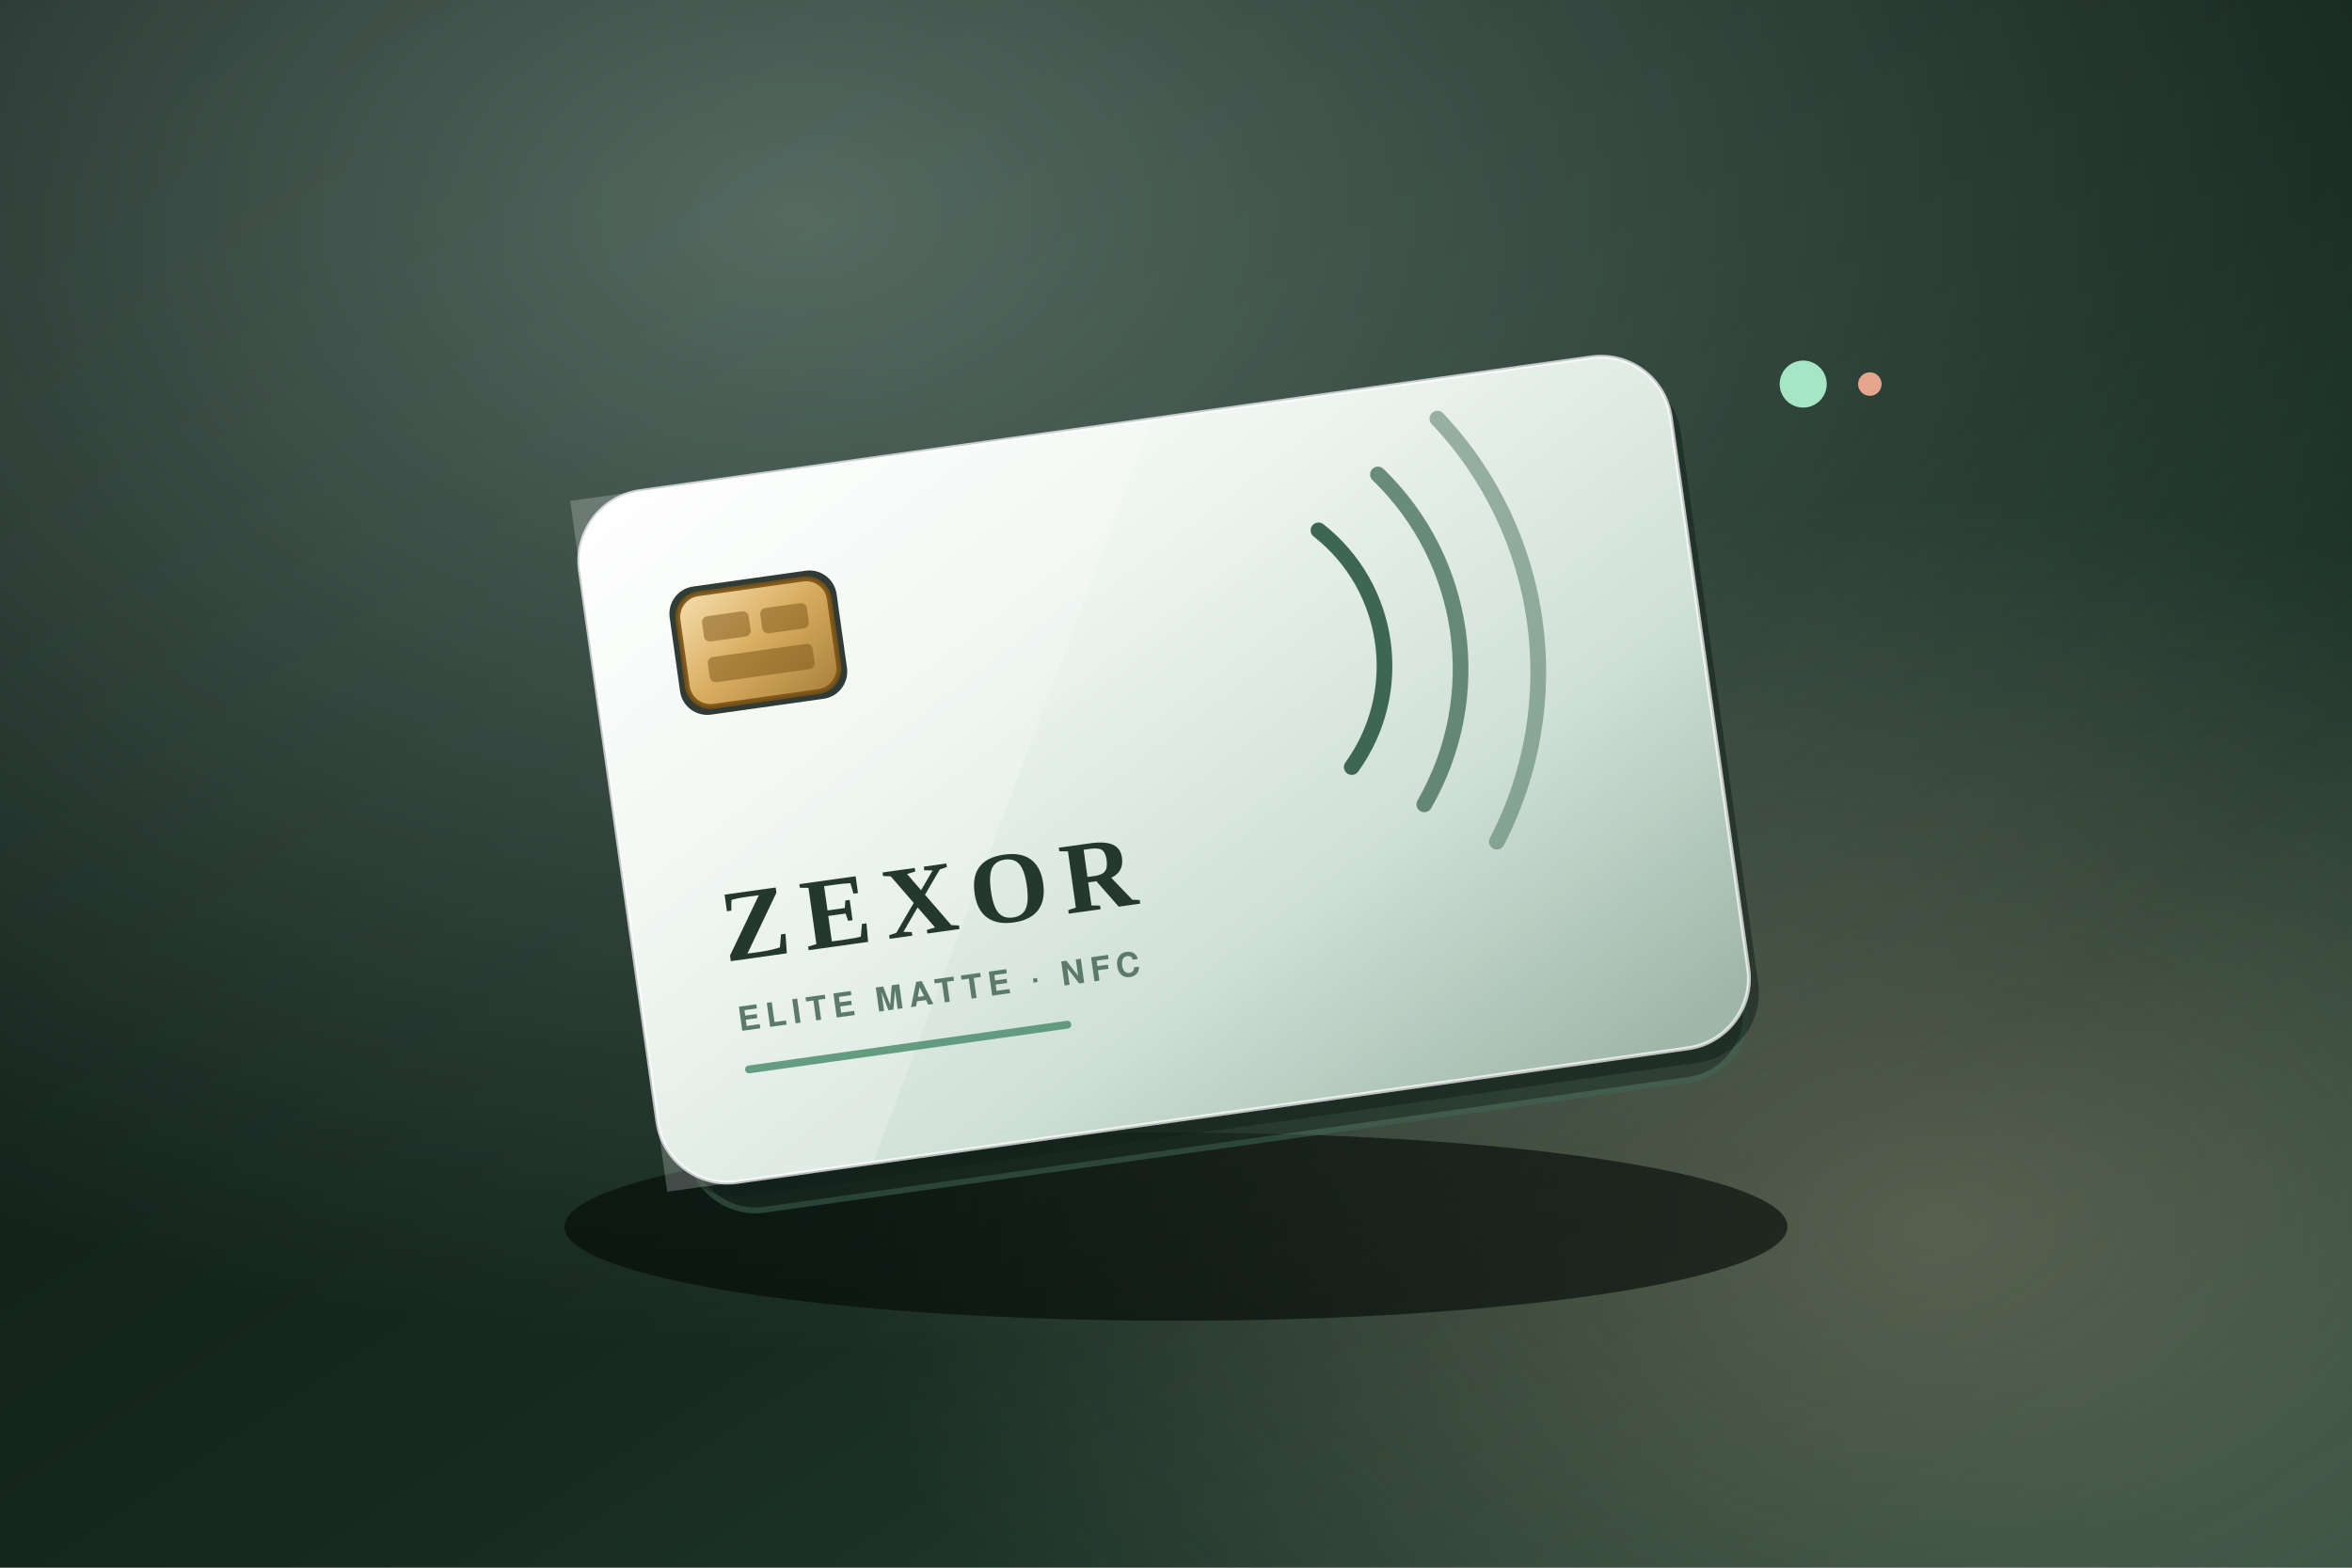
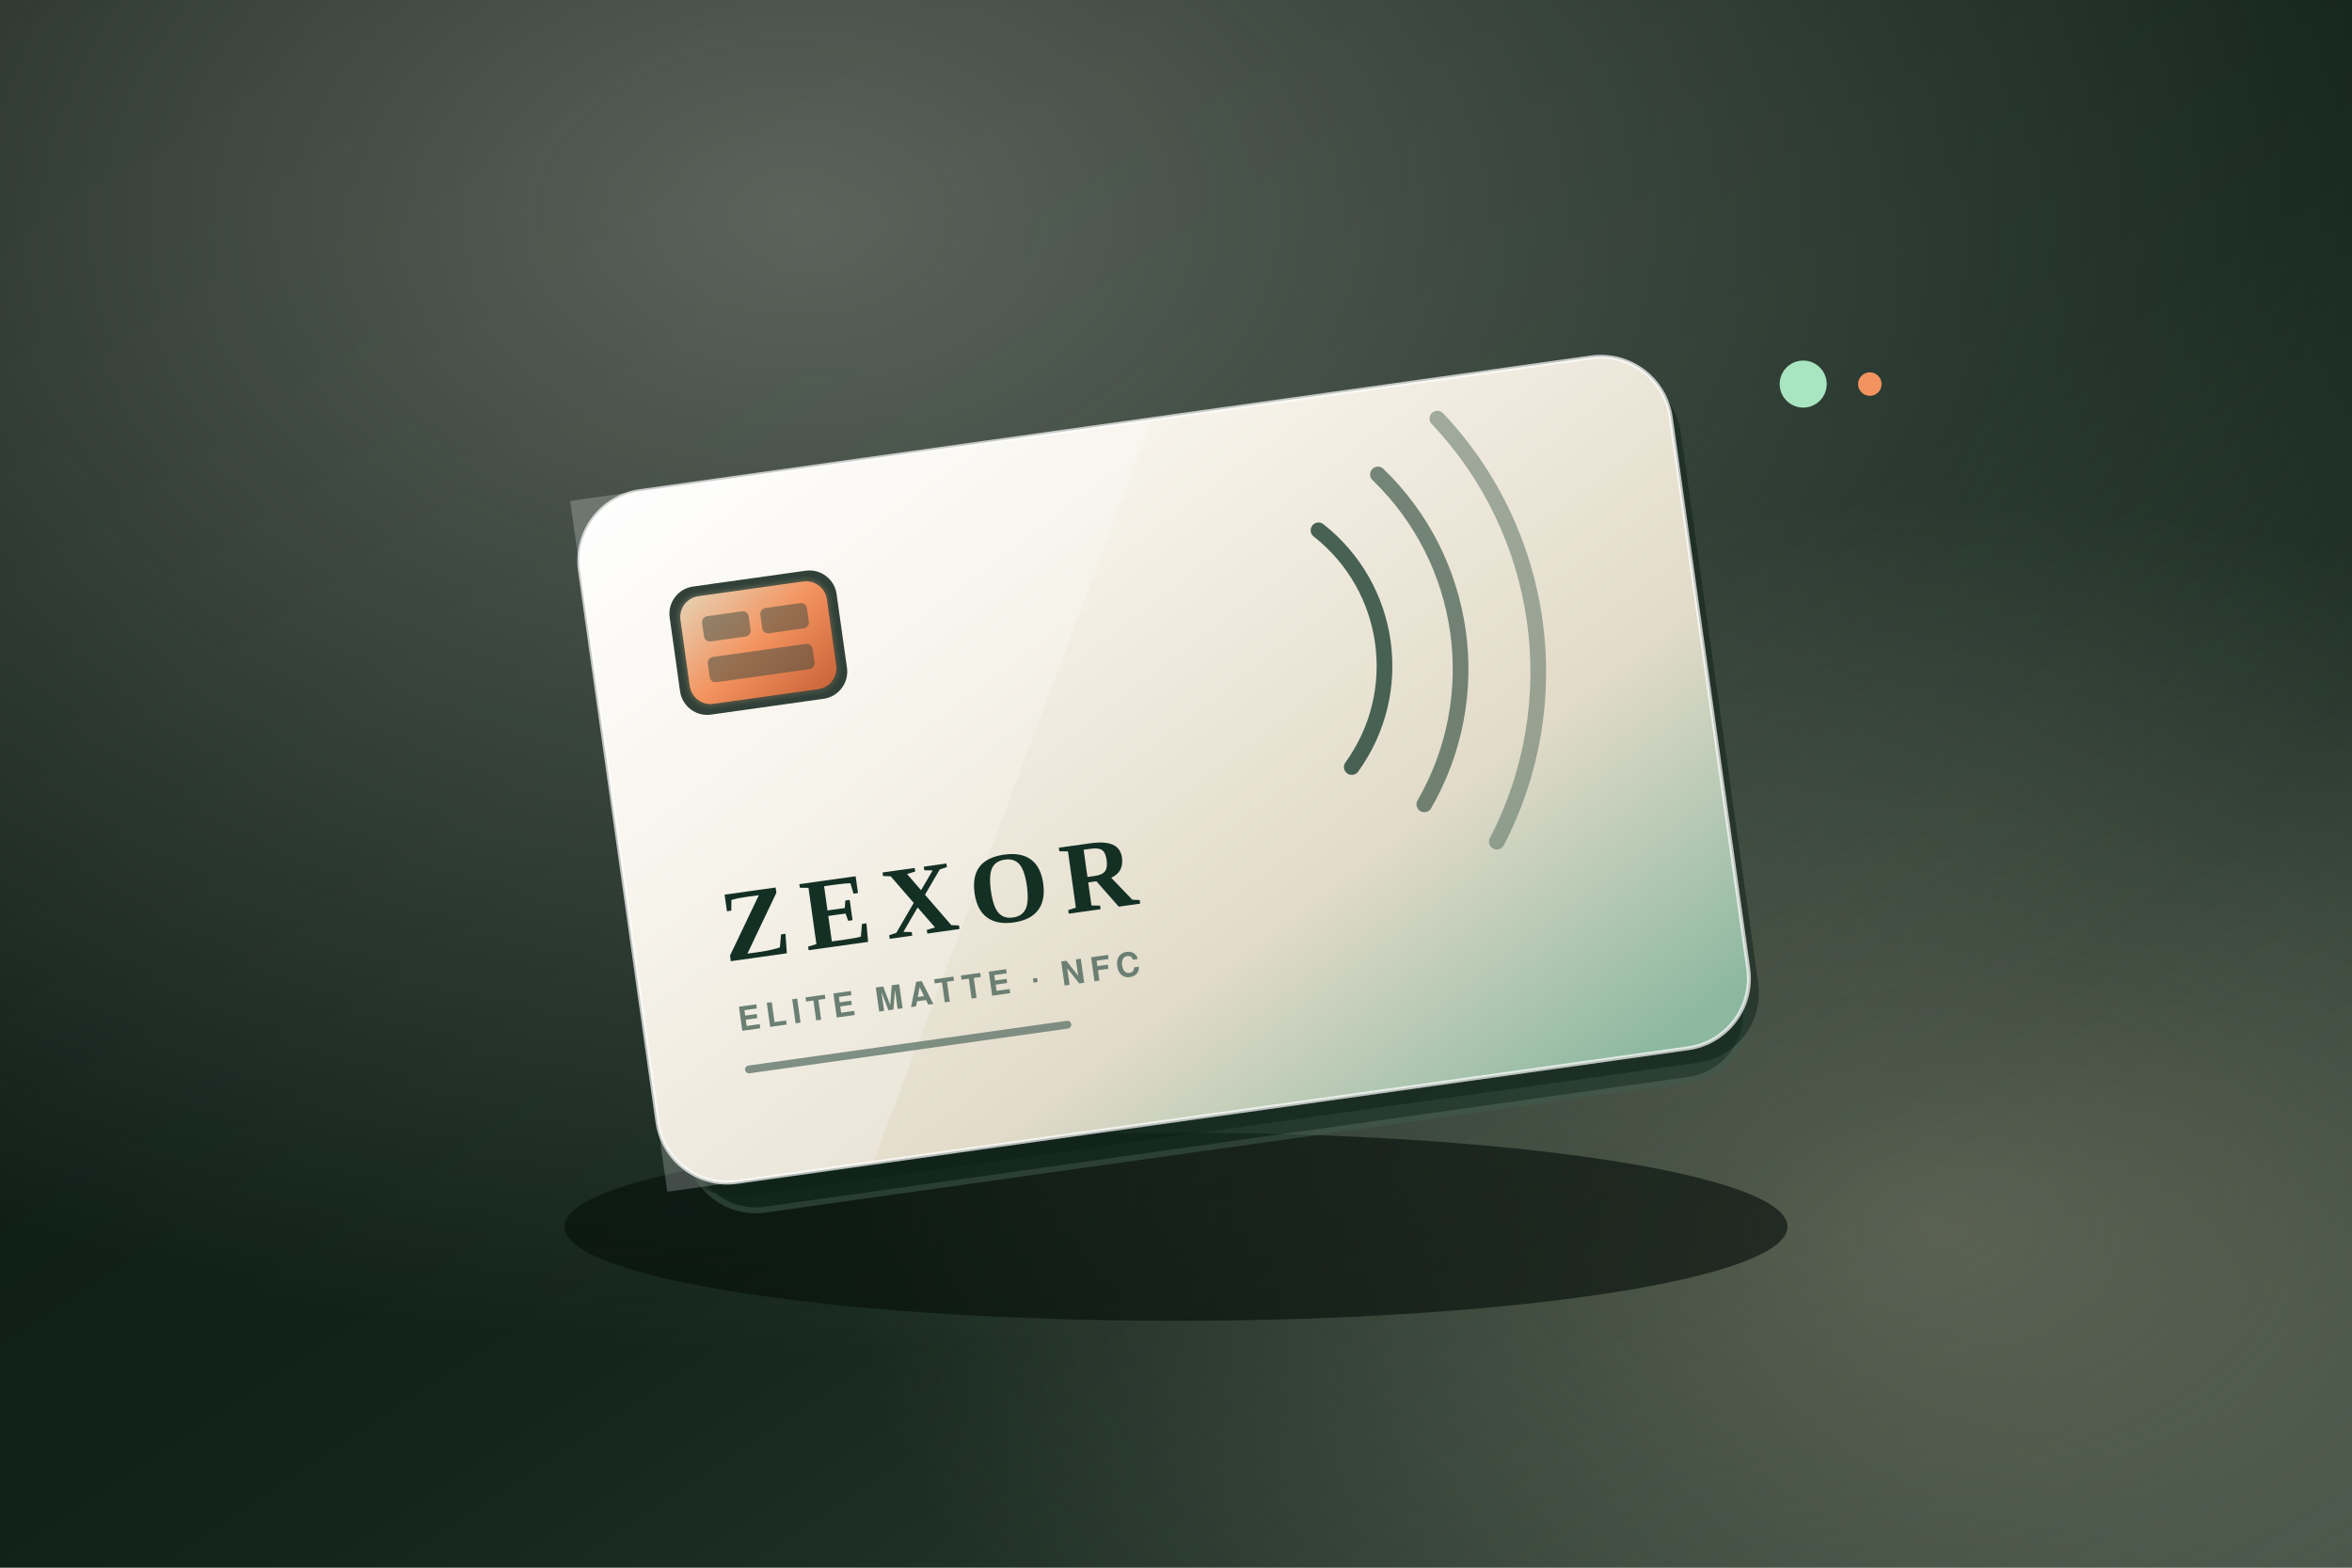
<svg xmlns="http://www.w3.org/2000/svg" viewBox="0 0 1200 800" preserveAspectRatio="xMidYMid slice" role="img" aria-label="ZEXOR Elite Matte NFC card">
  <defs>
    <linearGradient id="e-bg" x1="0" y1="0" x2="1" y2="1">
-       <stop offset="0%" stop-color="#0b1511" />
-       <stop offset="55%" stop-color="#16281f" />
-       <stop offset="100%" stop-color="#2b4a3a" />
+       <stop offset="0%" stop-color="#08140F" />
+       <stop offset="55%" stop-color="#12241B" />
+       <stop offset="100%" stop-color="#3A4A3F" />
    </linearGradient>
    <radialGradient id="e-key" cx="34%" cy="14%" r="72%">
-       <stop offset="0%" stop-color="#dcfff2" stop-opacity="0.34" />
-       <stop offset="100%" stop-color="#dcfff2" stop-opacity="0" />
+       <stop offset="0%" stop-color="#F4F0E6" stop-opacity="0.34" />
+       <stop offset="100%" stop-color="#F4F0E6" stop-opacity="0" />
    </radialGradient>
    <radialGradient id="e-rim" cx="82%" cy="78%" r="46%">
-       <stop offset="0%" stop-color="#f0c9ae" stop-opacity="0.26" />
-       <stop offset="100%" stop-color="#f0c9ae" stop-opacity="0" />
+       <stop offset="0%" stop-color="#E6D5B8" stop-opacity="0.26" />
+       <stop offset="100%" stop-color="#E6D5B8" stop-opacity="0" />
    </radialGradient>
    <linearGradient id="e-card" x1="0" y1="0" x2="0.9" y2="1">
-       <stop offset="0%" stop-color="#ffffff" />
-       <stop offset="34%" stop-color="#eef5f0" />
-       <stop offset="70%" stop-color="#cfe0d6" />
-       <stop offset="100%" stop-color="#9fb7a9" />
+       <stop offset="0%" stop-color="#FFFFFF" />
+       <stop offset="34%" stop-color="#F4F0E6" />
+       <stop offset="70%" stop-color="#E2DBC9" />
+       <stop offset="100%" stop-color="#8DB8A0" />
    </linearGradient>
    <linearGradient id="e-chip" x1="0" y1="0" x2="1" y2="1">
-       <stop offset="0%" stop-color="#f6dfae" />
-       <stop offset="50%" stop-color="#d8ac5f" />
-       <stop offset="100%" stop-color="#a97f3c" />
+       <stop offset="0%" stop-color="#E6D5B8" />
+       <stop offset="50%" stop-color="#F3935F" />
+       <stop offset="100%" stop-color="#C65F36" />
    </linearGradient>
  </defs>
  <rect width="1200" height="800" fill="url(#e-bg)" />
  <rect width="1200" height="800" fill="url(#e-key)" />
  <rect width="1200" height="800" fill="url(#e-rim)" />
-   <ellipse cx="600" cy="626" rx="312" ry="48" fill="#030906" opacity="0.62" />
+   <ellipse cx="600" cy="626" rx="312" ry="48" fill="#050E0A" opacity="0.62" />
  <g transform="rotate(-8 600 400)" opacity="0.55">
-     <rect x="328" y="242" width="544" height="344" rx="34" fill="#1b2f26" />
-     <rect x="328" y="242" width="544" height="344" rx="34" fill="none" stroke="#3f6653" stroke-width="3" />
+     <rect x="328" y="242" width="544" height="344" rx="34" fill="#143024" />
+     <rect x="328" y="242" width="544" height="344" rx="34" fill="none" stroke="#3F5A4C" stroke-width="3" />
  </g>
  <g transform="rotate(-8 600 400)">
-     <rect x="318" y="222" width="562" height="356" rx="36" fill="#0f1e17" opacity="0.5" />
+     <rect x="318" y="222" width="562" height="356" rx="36" fill="#0E2018" opacity="0.5" />
    <rect x="314" y="214" width="562" height="356" rx="36" fill="url(#e-card)" />
-     <rect x="314" y="214" width="562" height="356" rx="36" fill="none" stroke="#ffffff" stroke-opacity="0.7" stroke-width="2" />
-     <path d="M314 214 L614 214 L420 570 L314 570 Z" fill="#ffffff" opacity="0.22" />
-     <rect x="356" y="266" width="86" height="66" rx="14" fill="#0d1a14" opacity="0.85" />
+     <rect x="314" y="214" width="562" height="356" rx="36" fill="none" stroke="#FFFFFF" stroke-opacity="0.7" stroke-width="2" />
+     <path d="M314 214 L614 214 L420 570 L314 570 Z" fill="#FFFFFF" opacity="0.22" />
+     <rect x="356" y="266" width="86" height="66" rx="14" fill="#0E2018" opacity="0.85" />
    <rect x="360" y="270" width="78" height="58" rx="12" fill="url(#e-chip)" />
-     <rect x="360" y="270" width="78" height="58" rx="12" fill="none" stroke="#7a5314" stroke-opacity="0.9" stroke-width="2.5" />
-     <g fill="#7a5314" opacity="0.5">
+     <rect x="360" y="270" width="78" height="58" rx="12" fill="none" stroke="#3A4A3F" stroke-opacity="0.9" stroke-width="2.5" />
+     <g fill="#3A4A3F" opacity="0.5">
      <rect x="372" y="282" width="24" height="13" rx="3" />
      <rect x="402" y="282" width="24" height="13" rx="3" />
      <rect x="372" y="303" width="54" height="13" rx="3" />
    </g>
-     <g fill="none" stroke="#35614a" stroke-linecap="round" stroke-width="8">
+     <g fill="none" stroke="#3F5A4C" stroke-linecap="round" stroke-width="8">
      <path d="M690 282 a88 88 0 0 1 0 122" opacity="0.95" />
      <path d="M724 258 a138 138 0 0 1 0 170" opacity="0.7" />
      <path d="M758 234 a188 188 0 0 1 0 218" opacity="0.45" />
    </g>
-     <text x="360" y="458" font-family="Georgia, 'Times New Roman', serif" font-size="52" font-weight="700" letter-spacing="7" fill="#24382d">ZEXOR</text>
-     <text x="362" y="494" font-family="Helvetica, Arial, sans-serif" font-size="17" font-weight="700" letter-spacing="3" fill="#5c7a69">ELITE MATTE · NFC</text>
-     <rect x="362" y="512" width="168" height="4" rx="2" fill="#4e8e6f" opacity="0.85" />
+     <text x="360" y="458" font-family="Georgia, 'Times New Roman', serif" font-size="52" font-weight="700" letter-spacing="7" fill="#143024">ZEXOR</text>
+     <text x="362" y="494" font-family="Helvetica, Arial, sans-serif" font-size="17" font-weight="700" letter-spacing="3" fill="#6B7F73">ELITE MATTE · NFC</text>
+     <rect x="362" y="512" width="168" height="4" rx="2" fill="#6B7F73" opacity="0.85" />
  </g>
-   <circle cx="920" cy="196" r="12" fill="#a6e6c4" />
-   <circle cx="954" cy="196" r="6" fill="#e6a68e" />
+   <circle cx="920" cy="196" r="12" fill="#A9E5C0" />
+   <circle cx="954" cy="196" r="6" fill="#F3935F" />
</svg>
